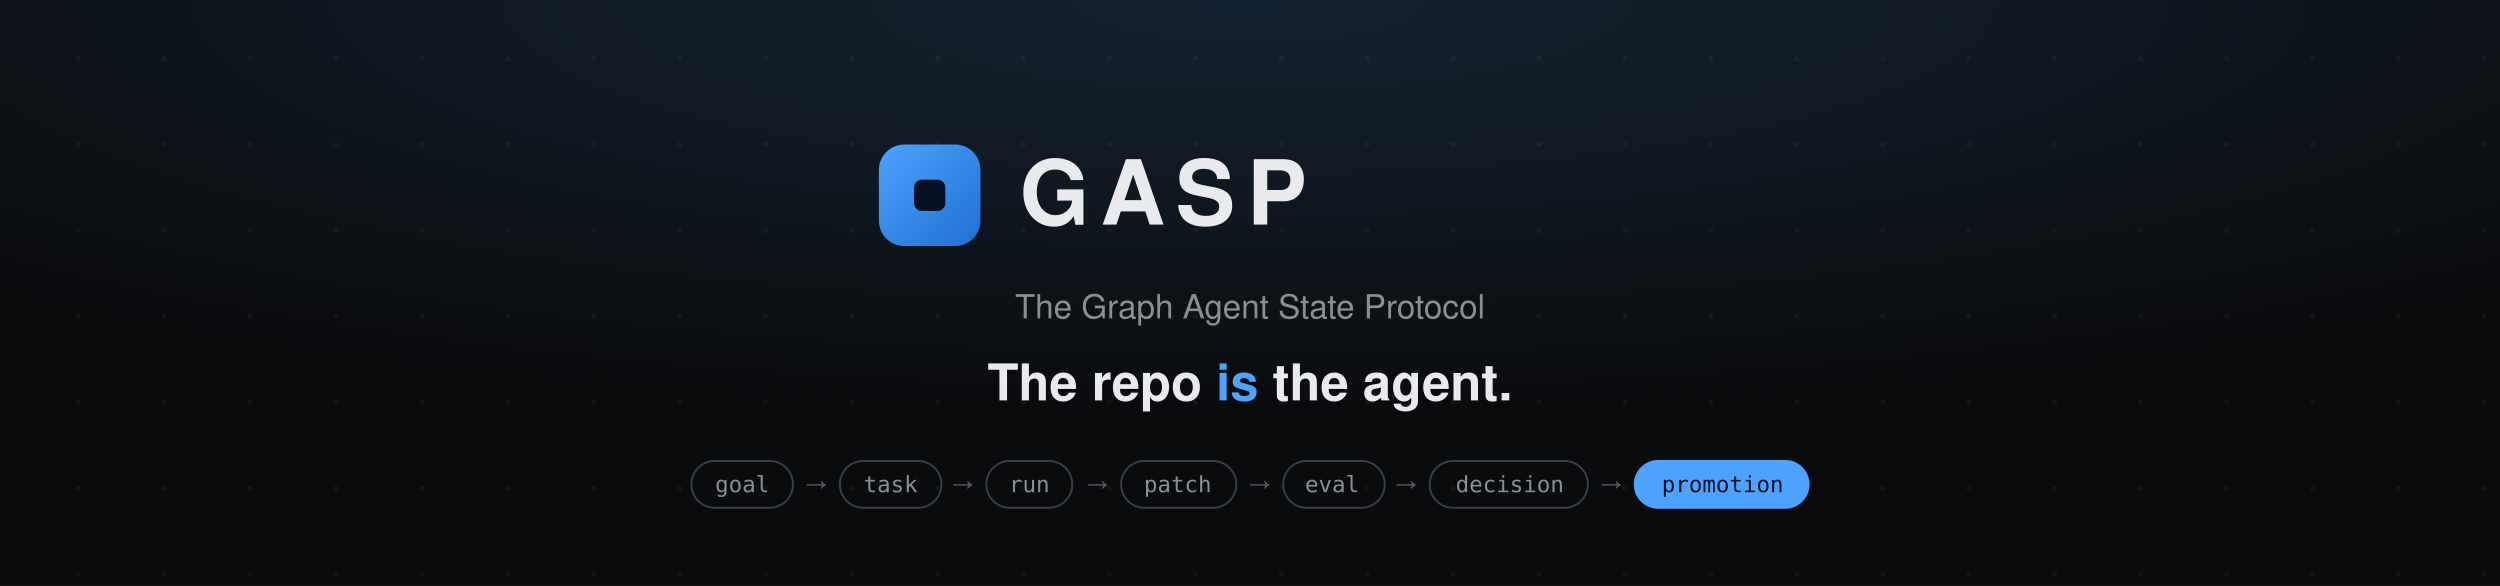
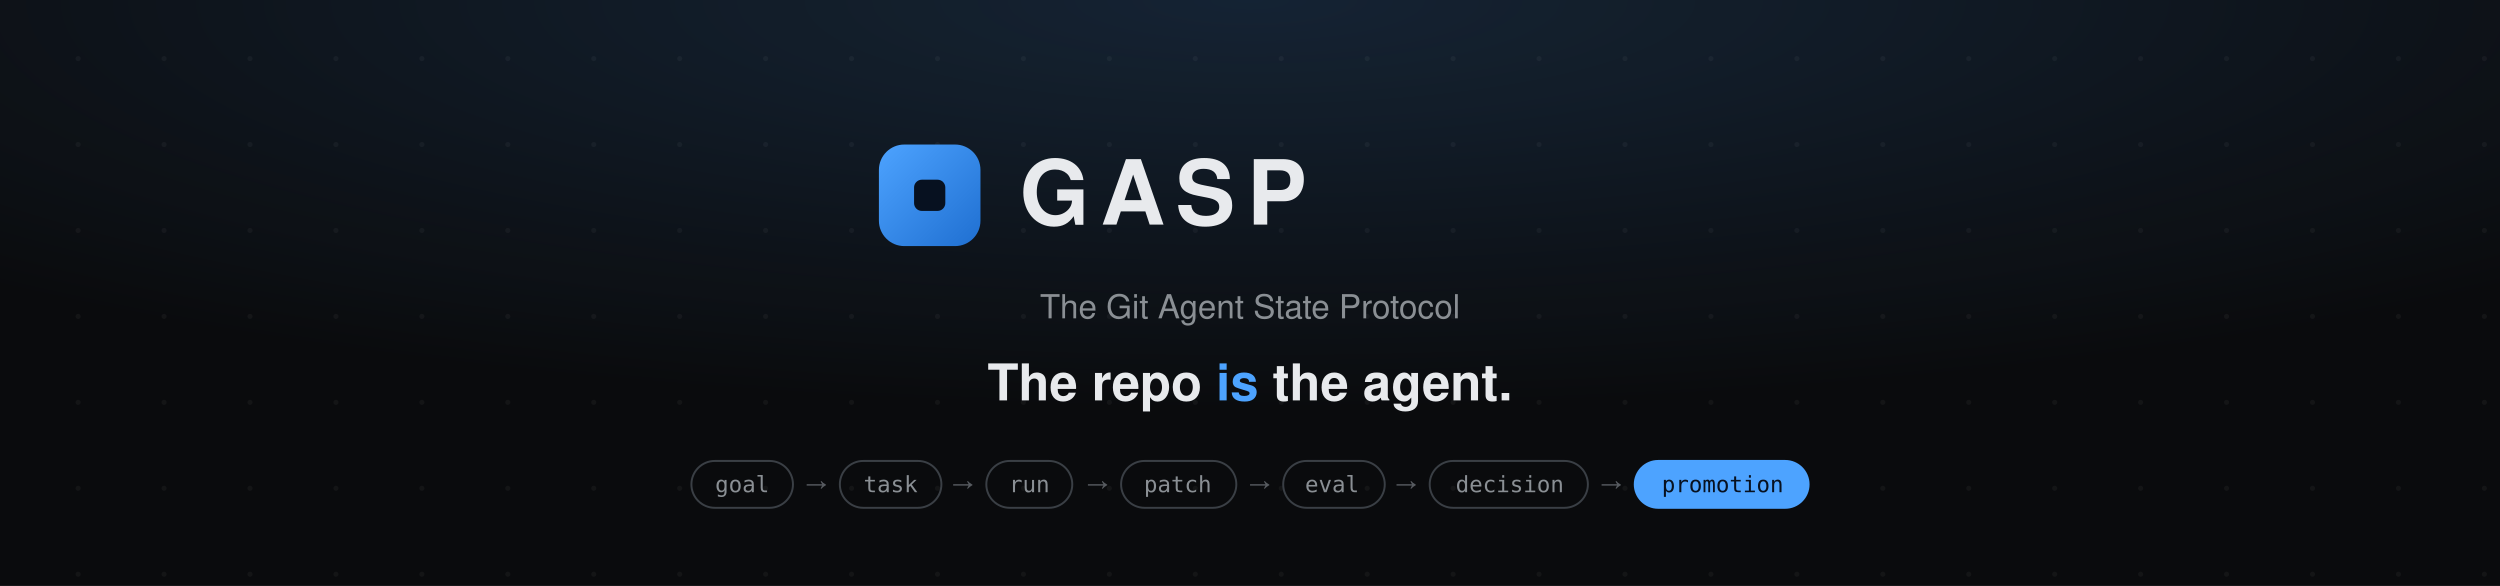
<svg xmlns="http://www.w3.org/2000/svg" viewBox="0 0 1280 300">
  <defs>
    <linearGradient id="lg" x1="0" y1="0" x2="1" y2="1">
      <stop offset="0" stop-color="#4DA3FF" />
      <stop offset="1" stop-color="#1F6FD1" />
    </linearGradient>
    <radialGradient id="glow" cx="0.5" cy="0" r="1">
      <stop offset="0" stop-color="#4DA3FF" stop-opacity="0.16" />
      <stop offset="0.7" stop-color="#4DA3FF" stop-opacity="0" />
    </radialGradient>
    <style>text{font-family:-apple-system,BlinkMacSystemFont,"Segoe UI",Helvetica,Arial,sans-serif}.mono{font-family:"SF Mono",SFMono-Regular,ui-monospace,Menlo,monospace}</style>
  </defs>
  <rect width="1280" height="300" fill="#0A0B0D" />
  <rect width="1280" height="300" fill="url(#glow)" />
  <g fill="#FFFFFF" opacity="0.04">
    <circle cx="40" cy="30" r="1.3" />
    <circle cx="40" cy="74" r="1.3" />
    <circle cx="40" cy="118" r="1.3" />
    <circle cx="40" cy="162" r="1.3" />
    <circle cx="40" cy="206" r="1.3" />
    <circle cx="40" cy="250" r="1.3" />
    <circle cx="40" cy="294" r="1.3" />
    <circle cx="84" cy="30" r="1.3" />
    <circle cx="84" cy="74" r="1.3" />
    <circle cx="84" cy="118" r="1.3" />
    <circle cx="84" cy="162" r="1.3" />
    <circle cx="84" cy="206" r="1.3" />
    <circle cx="84" cy="250" r="1.3" />
    <circle cx="84" cy="294" r="1.3" />
    <circle cx="128" cy="30" r="1.3" />
    <circle cx="128" cy="74" r="1.3" />
    <circle cx="128" cy="118" r="1.3" />
    <circle cx="128" cy="162" r="1.3" />
    <circle cx="128" cy="206" r="1.3" />
    <circle cx="128" cy="250" r="1.3" />
    <circle cx="128" cy="294" r="1.3" />
    <circle cx="172" cy="30" r="1.3" />
    <circle cx="172" cy="74" r="1.3" />
    <circle cx="172" cy="118" r="1.3" />
    <circle cx="172" cy="162" r="1.3" />
    <circle cx="172" cy="206" r="1.3" />
    <circle cx="172" cy="250" r="1.3" />
    <circle cx="172" cy="294" r="1.3" />
    <circle cx="216" cy="30" r="1.3" />
    <circle cx="216" cy="74" r="1.3" />
    <circle cx="216" cy="118" r="1.3" />
    <circle cx="216" cy="162" r="1.3" />
    <circle cx="216" cy="206" r="1.3" />
    <circle cx="216" cy="250" r="1.3" />
    <circle cx="216" cy="294" r="1.3" />
    <circle cx="260" cy="30" r="1.3" />
    <circle cx="260" cy="74" r="1.3" />
    <circle cx="260" cy="118" r="1.3" />
    <circle cx="260" cy="162" r="1.3" />
    <circle cx="260" cy="206" r="1.3" />
    <circle cx="260" cy="250" r="1.3" />
    <circle cx="260" cy="294" r="1.3" />
    <circle cx="304" cy="30" r="1.3" />
    <circle cx="304" cy="74" r="1.3" />
    <circle cx="304" cy="118" r="1.3" />
    <circle cx="304" cy="162" r="1.3" />
    <circle cx="304" cy="206" r="1.3" />
    <circle cx="304" cy="250" r="1.3" />
    <circle cx="304" cy="294" r="1.3" />
    <circle cx="348" cy="30" r="1.3" />
    <circle cx="348" cy="74" r="1.3" />
    <circle cx="348" cy="118" r="1.3" />
    <circle cx="348" cy="162" r="1.3" />
    <circle cx="348" cy="206" r="1.3" />
    <circle cx="348" cy="250" r="1.3" />
    <circle cx="348" cy="294" r="1.3" />
    <circle cx="392" cy="30" r="1.3" />
    <circle cx="392" cy="74" r="1.3" />
    <circle cx="392" cy="118" r="1.3" />
    <circle cx="392" cy="162" r="1.3" />
    <circle cx="392" cy="206" r="1.3" />
    <circle cx="392" cy="250" r="1.3" />
    <circle cx="392" cy="294" r="1.3" />
    <circle cx="436" cy="30" r="1.3" />
    <circle cx="436" cy="74" r="1.3" />
    <circle cx="436" cy="118" r="1.3" />
    <circle cx="436" cy="162" r="1.3" />
    <circle cx="436" cy="206" r="1.3" />
    <circle cx="436" cy="250" r="1.3" />
    <circle cx="436" cy="294" r="1.3" />
    <circle cx="480" cy="30" r="1.3" />
    <circle cx="480" cy="74" r="1.3" />
    <circle cx="480" cy="118" r="1.3" />
    <circle cx="480" cy="162" r="1.3" />
    <circle cx="480" cy="206" r="1.3" />
    <circle cx="480" cy="250" r="1.3" />
    <circle cx="480" cy="294" r="1.3" />
    <circle cx="524" cy="30" r="1.3" />
    <circle cx="524" cy="74" r="1.3" />
    <circle cx="524" cy="118" r="1.3" />
    <circle cx="524" cy="162" r="1.3" />
    <circle cx="524" cy="206" r="1.3" />
    <circle cx="524" cy="250" r="1.3" />
    <circle cx="524" cy="294" r="1.3" />
    <circle cx="568" cy="30" r="1.3" />
    <circle cx="568" cy="74" r="1.3" />
    <circle cx="568" cy="118" r="1.3" />
    <circle cx="568" cy="162" r="1.3" />
    <circle cx="568" cy="206" r="1.3" />
    <circle cx="568" cy="250" r="1.3" />
    <circle cx="568" cy="294" r="1.3" />
    <circle cx="612" cy="30" r="1.3" />
    <circle cx="612" cy="74" r="1.3" />
    <circle cx="612" cy="118" r="1.3" />
    <circle cx="612" cy="162" r="1.3" />
    <circle cx="612" cy="206" r="1.3" />
    <circle cx="612" cy="250" r="1.3" />
    <circle cx="612" cy="294" r="1.3" />
    <circle cx="656" cy="30" r="1.3" />
    <circle cx="656" cy="74" r="1.3" />
    <circle cx="656" cy="118" r="1.3" />
    <circle cx="656" cy="162" r="1.3" />
    <circle cx="656" cy="206" r="1.3" />
    <circle cx="656" cy="250" r="1.3" />
    <circle cx="656" cy="294" r="1.3" />
    <circle cx="700" cy="30" r="1.3" />
    <circle cx="700" cy="74" r="1.3" />
    <circle cx="700" cy="118" r="1.3" />
    <circle cx="700" cy="162" r="1.3" />
    <circle cx="700" cy="206" r="1.3" />
    <circle cx="700" cy="250" r="1.3" />
    <circle cx="700" cy="294" r="1.3" />
    <circle cx="744" cy="30" r="1.3" />
    <circle cx="744" cy="74" r="1.3" />
    <circle cx="744" cy="118" r="1.3" />
    <circle cx="744" cy="162" r="1.3" />
    <circle cx="744" cy="206" r="1.3" />
    <circle cx="744" cy="250" r="1.3" />
    <circle cx="744" cy="294" r="1.3" />
    <circle cx="788" cy="30" r="1.3" />
    <circle cx="788" cy="74" r="1.3" />
    <circle cx="788" cy="118" r="1.3" />
    <circle cx="788" cy="162" r="1.3" />
    <circle cx="788" cy="206" r="1.3" />
    <circle cx="788" cy="250" r="1.3" />
    <circle cx="788" cy="294" r="1.3" />
    <circle cx="832" cy="30" r="1.3" />
    <circle cx="832" cy="74" r="1.3" />
    <circle cx="832" cy="118" r="1.3" />
    <circle cx="832" cy="162" r="1.3" />
    <circle cx="832" cy="206" r="1.3" />
    <circle cx="832" cy="250" r="1.3" />
    <circle cx="832" cy="294" r="1.3" />
    <circle cx="876" cy="30" r="1.3" />
    <circle cx="876" cy="74" r="1.3" />
    <circle cx="876" cy="118" r="1.3" />
    <circle cx="876" cy="162" r="1.3" />
    <circle cx="876" cy="206" r="1.3" />
    <circle cx="876" cy="250" r="1.3" />
    <circle cx="876" cy="294" r="1.3" />
    <circle cx="920" cy="30" r="1.3" />
    <circle cx="920" cy="74" r="1.3" />
    <circle cx="920" cy="118" r="1.3" />
    <circle cx="920" cy="162" r="1.3" />
    <circle cx="920" cy="206" r="1.3" />
    <circle cx="920" cy="250" r="1.3" />
    <circle cx="920" cy="294" r="1.3" />
    <circle cx="964" cy="30" r="1.3" />
    <circle cx="964" cy="74" r="1.3" />
    <circle cx="964" cy="118" r="1.3" />
    <circle cx="964" cy="162" r="1.3" />
    <circle cx="964" cy="206" r="1.3" />
    <circle cx="964" cy="250" r="1.3" />
    <circle cx="964" cy="294" r="1.3" />
    <circle cx="1008" cy="30" r="1.3" />
    <circle cx="1008" cy="74" r="1.3" />
    <circle cx="1008" cy="118" r="1.3" />
    <circle cx="1008" cy="162" r="1.3" />
    <circle cx="1008" cy="206" r="1.3" />
    <circle cx="1008" cy="250" r="1.3" />
    <circle cx="1008" cy="294" r="1.3" />
    <circle cx="1052" cy="30" r="1.3" />
    <circle cx="1052" cy="74" r="1.3" />
    <circle cx="1052" cy="118" r="1.3" />
    <circle cx="1052" cy="162" r="1.3" />
    <circle cx="1052" cy="206" r="1.3" />
    <circle cx="1052" cy="250" r="1.3" />
    <circle cx="1052" cy="294" r="1.3" />
    <circle cx="1096" cy="30" r="1.3" />
    <circle cx="1096" cy="74" r="1.3" />
    <circle cx="1096" cy="118" r="1.3" />
    <circle cx="1096" cy="162" r="1.3" />
    <circle cx="1096" cy="206" r="1.3" />
    <circle cx="1096" cy="250" r="1.3" />
    <circle cx="1096" cy="294" r="1.3" />
    <circle cx="1140" cy="30" r="1.3" />
    <circle cx="1140" cy="74" r="1.3" />
    <circle cx="1140" cy="118" r="1.3" />
    <circle cx="1140" cy="162" r="1.3" />
    <circle cx="1140" cy="206" r="1.3" />
    <circle cx="1140" cy="250" r="1.3" />
    <circle cx="1140" cy="294" r="1.3" />
    <circle cx="1184" cy="30" r="1.3" />
    <circle cx="1184" cy="74" r="1.3" />
    <circle cx="1184" cy="118" r="1.3" />
    <circle cx="1184" cy="162" r="1.3" />
    <circle cx="1184" cy="206" r="1.3" />
    <circle cx="1184" cy="250" r="1.3" />
    <circle cx="1184" cy="294" r="1.3" />
    <circle cx="1228" cy="30" r="1.3" />
    <circle cx="1228" cy="74" r="1.3" />
    <circle cx="1228" cy="118" r="1.3" />
    <circle cx="1228" cy="162" r="1.3" />
    <circle cx="1228" cy="206" r="1.3" />
    <circle cx="1228" cy="250" r="1.3" />
    <circle cx="1228" cy="294" r="1.3" />
    <circle cx="1272" cy="30" r="1.3" />
    <circle cx="1272" cy="74" r="1.3" />
    <circle cx="1272" cy="118" r="1.3" />
    <circle cx="1272" cy="162" r="1.3" />
    <circle cx="1272" cy="206" r="1.3" />
    <circle cx="1272" cy="250" r="1.3" />
    <circle cx="1272" cy="294" r="1.3" />
  </g>
  <rect x="450" y="74" width="52" height="52" rx="13" fill="url(#lg)" />
  <rect x="468" y="92" width="16" height="16" rx="4" fill="#071120" />
  <text x="522" y="115" font-size="46" font-weight="800" fill="#E8EAED" letter-spacing="6">GASP</text>
-   <text x="640" y="163" font-size="17" fill="#8A8F94" text-anchor="middle">The Graph Agent State Protocol</text>
+   <text x="640" y="163" font-size="17" fill="#8A8F94" text-anchor="middle">The Git Agent State Protocol</text>
  <text x="640" y="205" font-size="26" font-weight="600" fill="#E8EAED" text-anchor="middle">The repo <tspan fill="#4DA3FF">is</tspan> the agent.</text>
  <g class="mono" font-size="12">
    <rect x="354" y="236" width="52" height="24" rx="12" fill="none" stroke="#3A3F45" />
    <text x="380" y="252" fill="#8A8F94" text-anchor="middle" class="mono" font-size="11.5">goal</text>
    <text x="418" y="252" fill="#575B60" text-anchor="middle">→</text>
    <rect x="430" y="236" width="52" height="24" rx="12" fill="none" stroke="#3A3F45" />
    <text x="456" y="252" fill="#8A8F94" text-anchor="middle" class="mono" font-size="11.5">task</text>
    <text x="493" y="252" fill="#575B60" text-anchor="middle">→</text>
    <rect x="505" y="236" width="44" height="24" rx="12" fill="none" stroke="#3A3F45" />
    <text x="527" y="252" fill="#8A8F94" text-anchor="middle" class="mono" font-size="11.5">run</text>
    <text x="562" y="252" fill="#575B60" text-anchor="middle">→</text>
    <rect x="574" y="236" width="59" height="24" rx="12" fill="none" stroke="#3A3F45" />
    <text x="603" y="252" fill="#8A8F94" text-anchor="middle" class="mono" font-size="11.5">patch</text>
    <text x="645" y="252" fill="#575B60" text-anchor="middle">→</text>
    <rect x="657" y="236" width="52" height="24" rx="12" fill="none" stroke="#3A3F45" />
    <text x="682" y="252" fill="#8A8F94" text-anchor="middle" class="mono" font-size="11.5">eval</text>
    <text x="720" y="252" fill="#575B60" text-anchor="middle">→</text>
    <rect x="732" y="236" width="81" height="24" rx="12" fill="none" stroke="#3A3F45" />
    <text x="773" y="252" fill="#8A8F94" text-anchor="middle" class="mono" font-size="11.5">decision</text>
    <text x="825" y="252" fill="#575B60" text-anchor="middle">→</text>
    <rect x="837" y="236" width="89" height="24" rx="12" fill="#4DA3FF" stroke="#4DA3FF" />
    <text x="882" y="252" fill="#071120" text-anchor="middle" class="mono" font-size="11.5">promotion</text>
  </g>
</svg>
